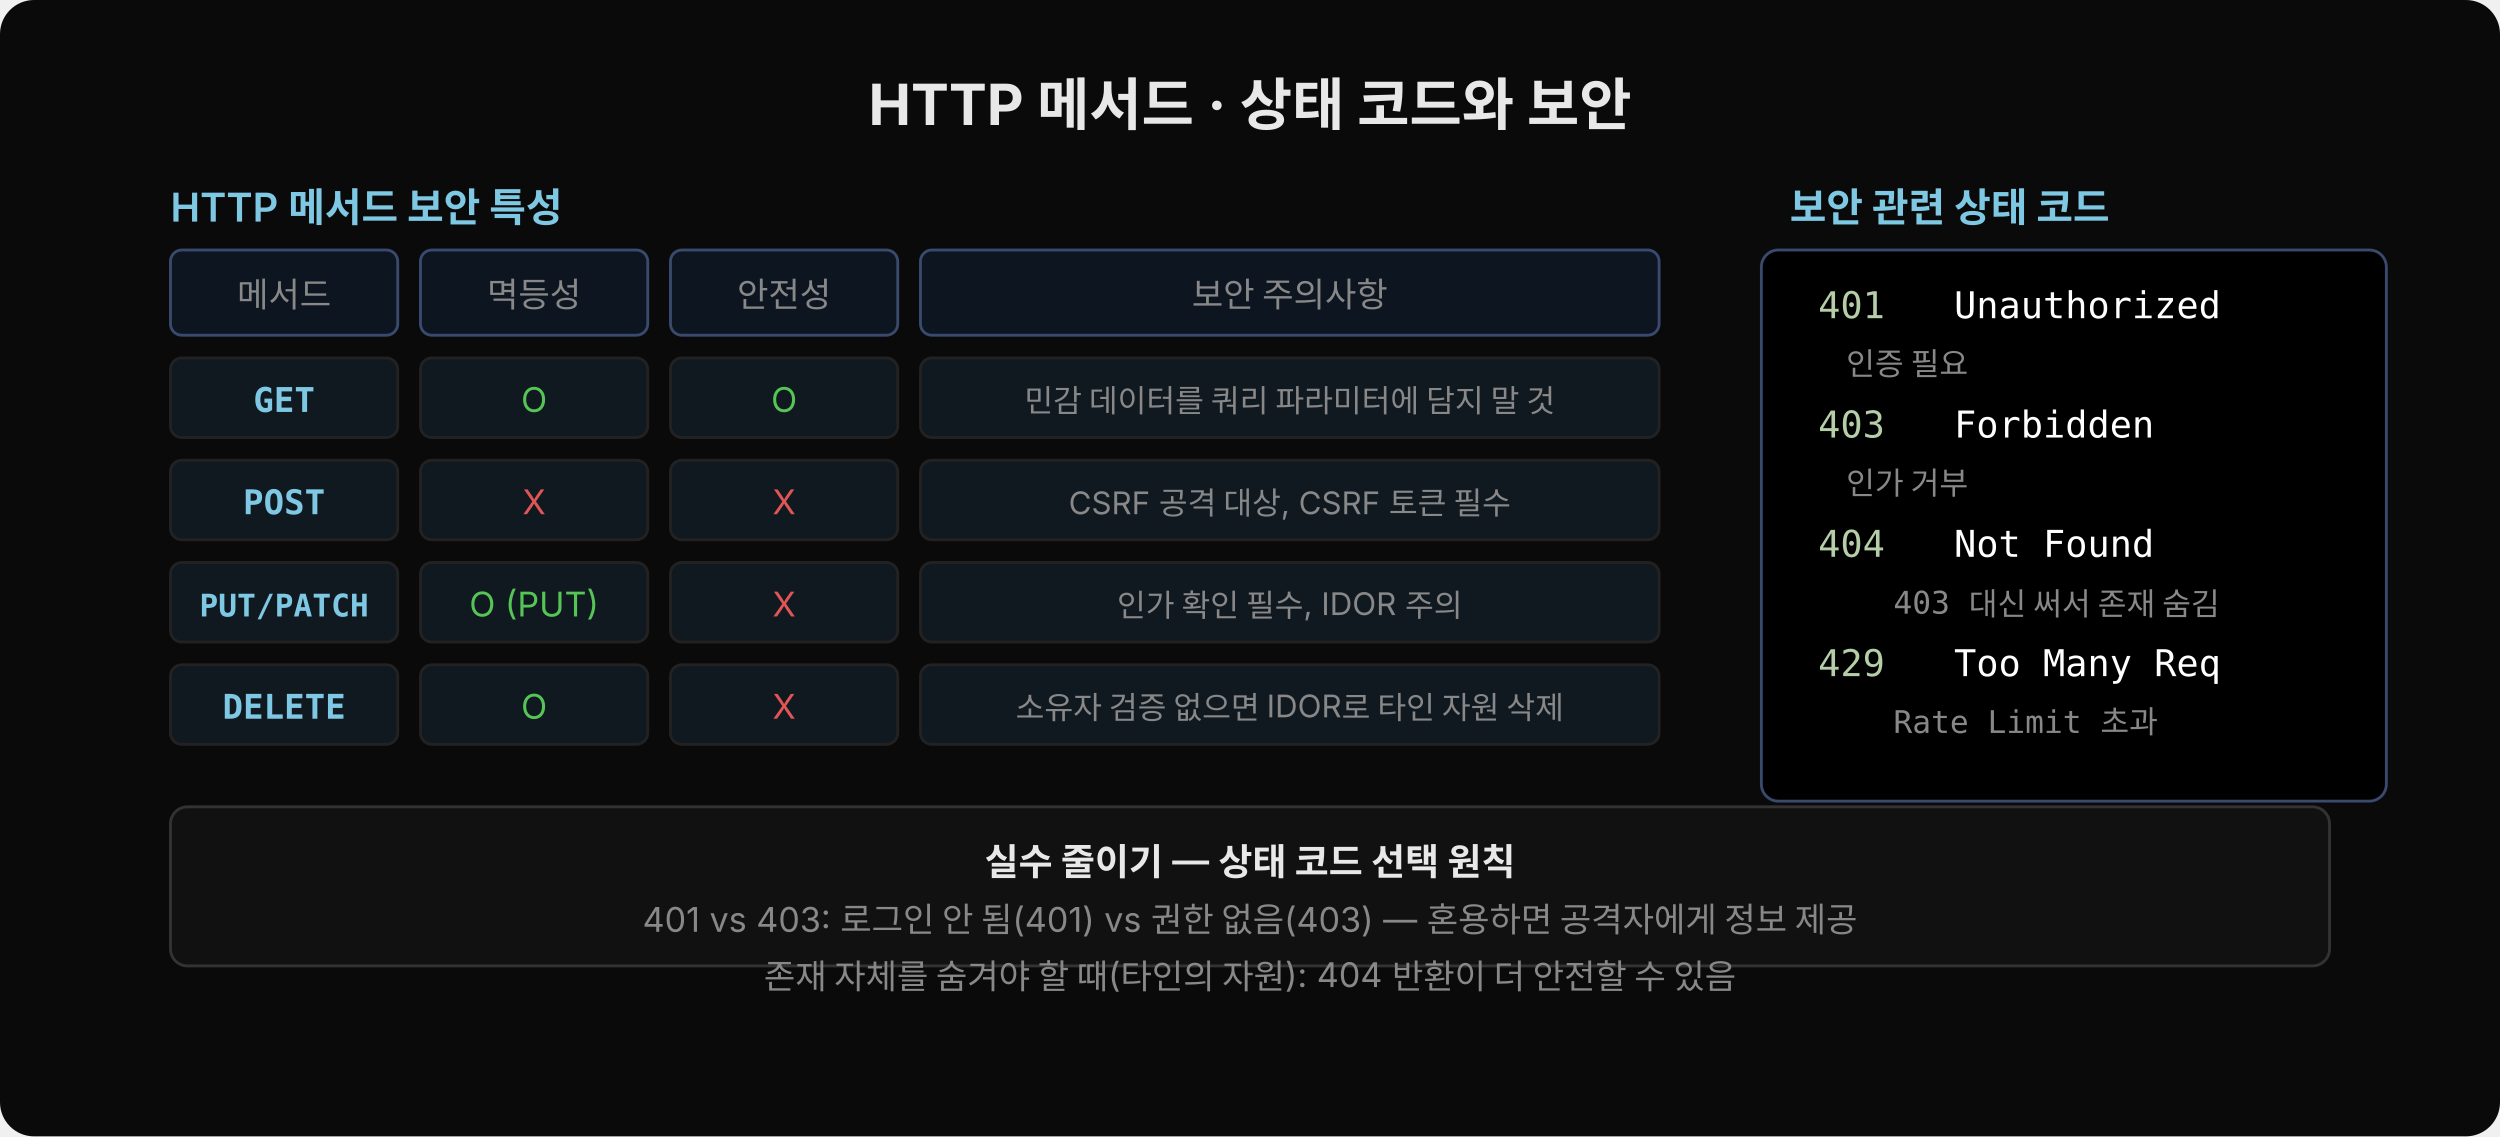
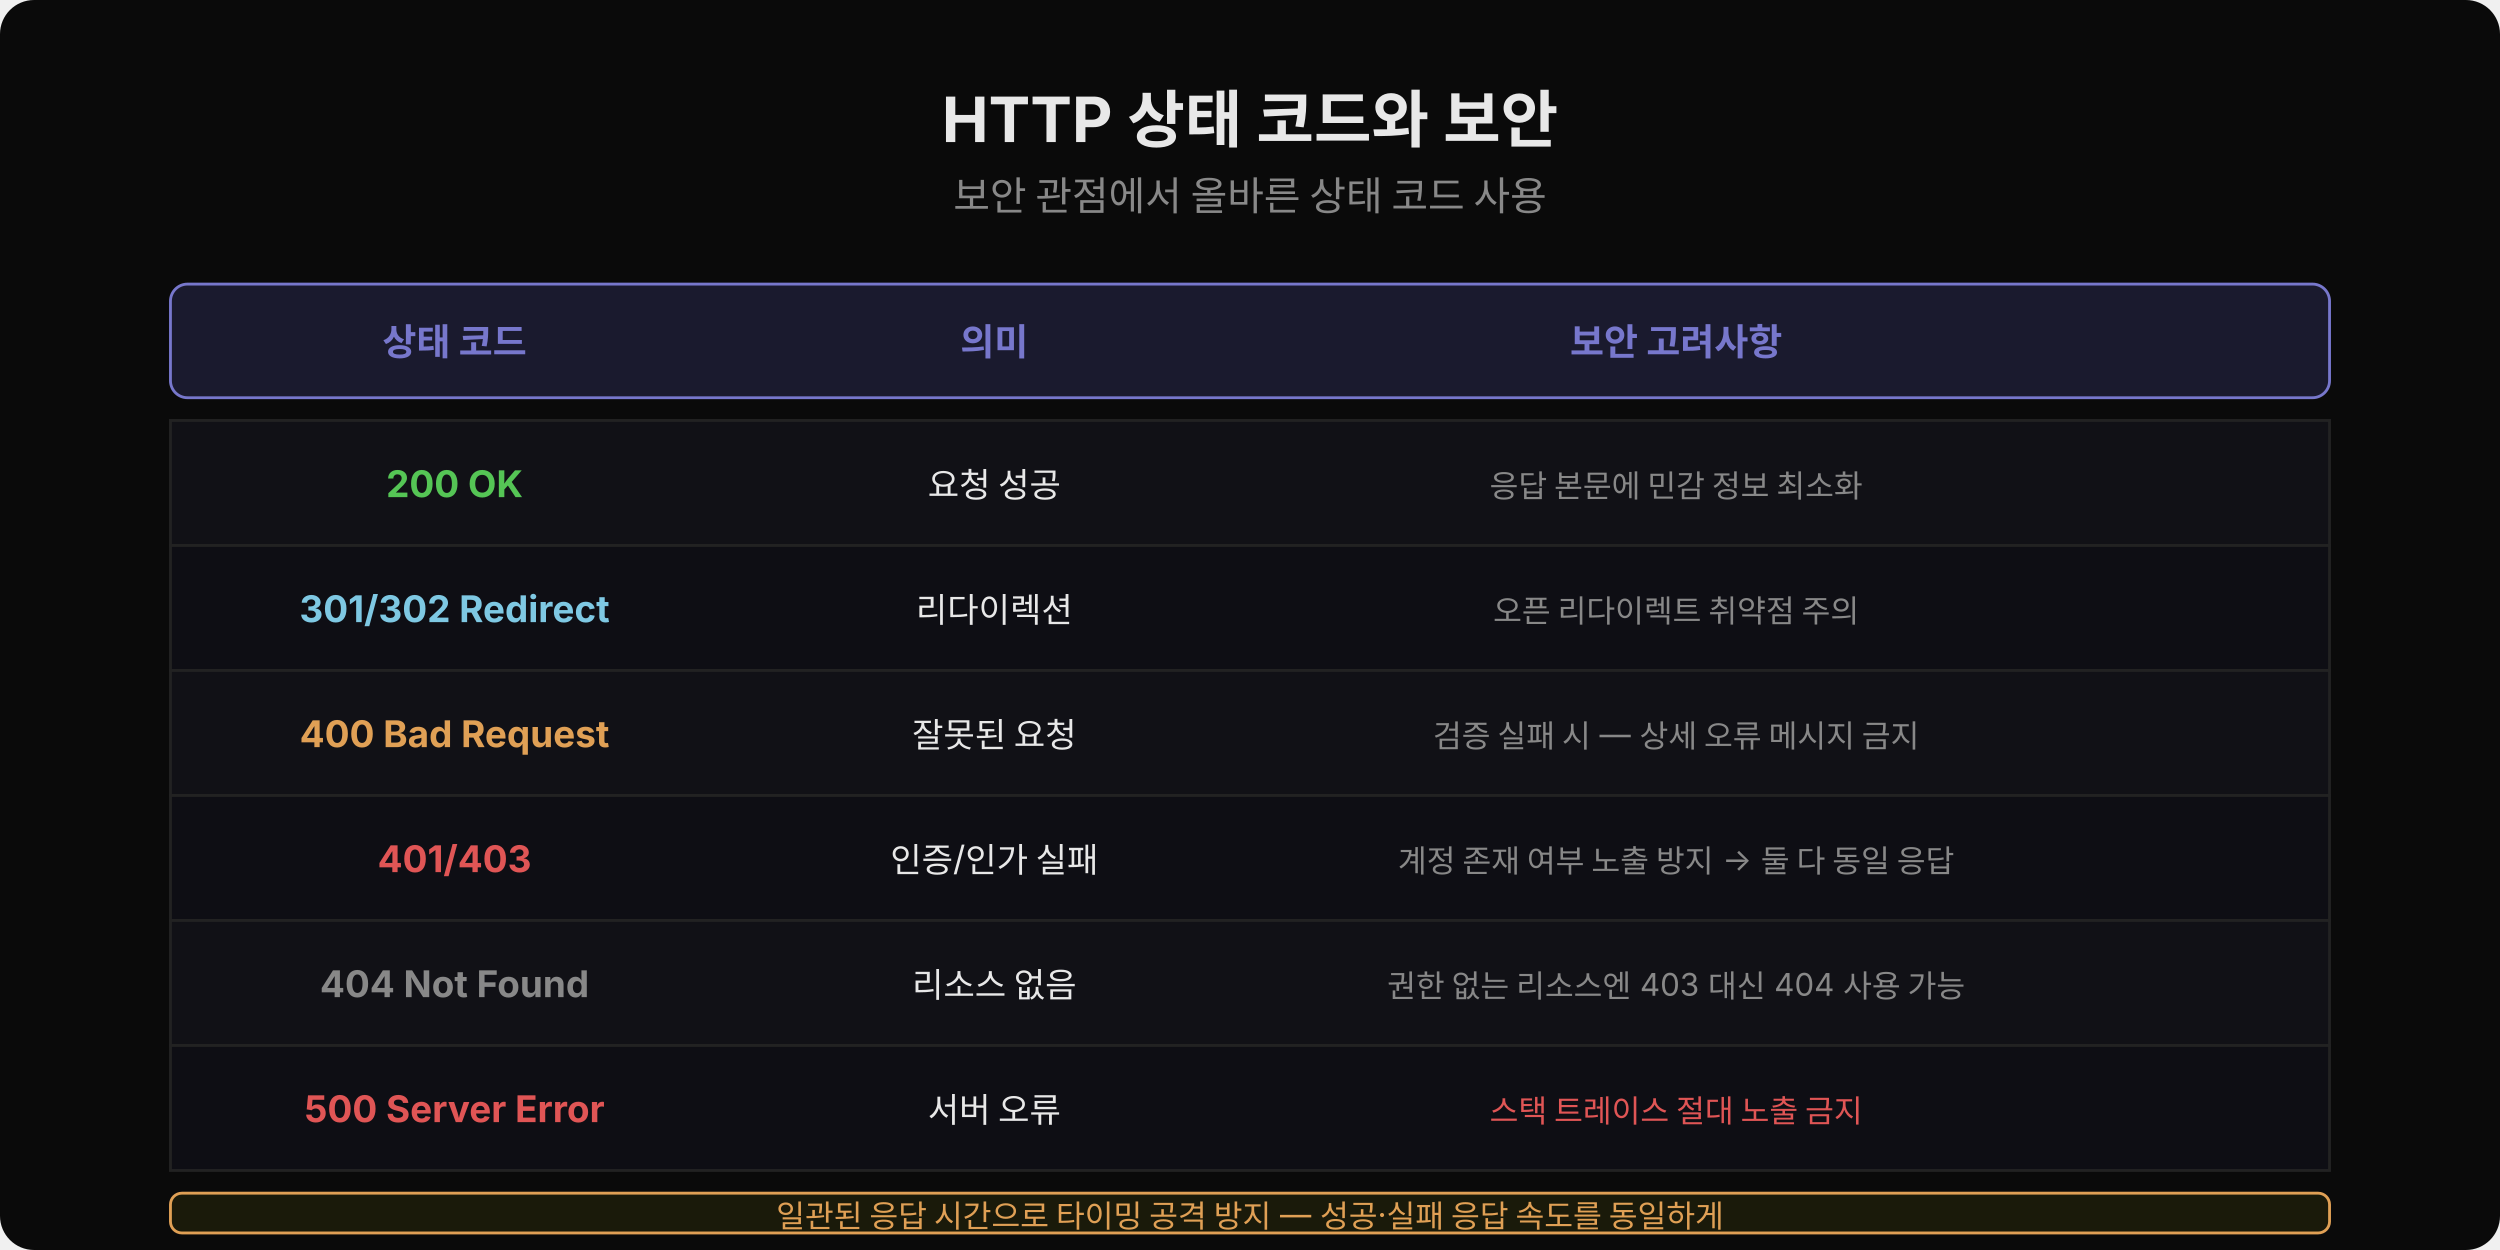
- <svg xmlns="http://www.w3.org/2000/svg" width="880" height="400" viewBox="0 0 880 400">
-   <rect width="880" height="400" fill="#0a0a0a" rx="12" />
-   <text x="440" y="44" text-anchor="middle" font-family="'Wanted Sans Variable','Wanted Sans',-apple-system,sans-serif" font-size="20" font-weight="700" fill="#e8e8e8">HTTP 메서드 · 상태 코드와 보안</text>
-   <text x="60" y="78" font-family="'Wanted Sans Variable','Wanted Sans',-apple-system,sans-serif" font-size="14" font-weight="600" fill="#7ec8e3">HTTP 메서드 보안 특성</text>
-   <rect x="60" y="88" width="80" height="30" rx="4" fill="#0d1520" stroke="#3a4a6e" stroke-width="1" />
-   <text x="100" y="108" text-anchor="middle" font-family="'Wanted Sans Variable','Wanted Sans',-apple-system,sans-serif" font-size="12" fill="#888">메서드</text>
-   <rect x="148" y="88" width="80" height="30" rx="4" fill="#0d1520" stroke="#3a4a6e" stroke-width="1" />
-   <text x="188" y="108" text-anchor="middle" font-family="'Wanted Sans Variable','Wanted Sans',-apple-system,sans-serif" font-size="12" fill="#888">멱등성</text>
-   <rect x="236" y="88" width="80" height="30" rx="4" fill="#0d1520" stroke="#3a4a6e" stroke-width="1" />
-   <text x="276" y="108" text-anchor="middle" font-family="'Wanted Sans Variable','Wanted Sans',-apple-system,sans-serif" font-size="12" fill="#888">안전성</text>
-   <rect x="324" y="88" width="260" height="30" rx="4" fill="#0d1520" stroke="#3a4a6e" stroke-width="1" />
-   <text x="454" y="108" text-anchor="middle" font-family="'Wanted Sans Variable','Wanted Sans',-apple-system,sans-serif" font-size="12" fill="#888">보안 주의사항</text>
-   <rect x="60" y="126" width="80" height="28" rx="4" fill="#101820" stroke="#222" stroke-width="1" />
-   <text x="100" y="145" text-anchor="middle" font-family="'JetBrains Mono','Menlo','Consolas',monospace" font-size="12" fill="#7ec8e3" font-weight="600">GET</text>
-   <rect x="148" y="126" width="80" height="28" rx="4" fill="#101820" stroke="#222" stroke-width="1" />
-   <text x="188" y="145" text-anchor="middle" font-family="'Wanted Sans Variable','Wanted Sans',-apple-system,sans-serif" font-size="12" fill="#55c555">O</text>
-   <rect x="236" y="126" width="80" height="28" rx="4" fill="#101820" stroke="#222" stroke-width="1" />
-   <text x="276" y="145" text-anchor="middle" font-family="'Wanted Sans Variable','Wanted Sans',-apple-system,sans-serif" font-size="12" fill="#55c555">O</text>
-   <rect x="324" y="126" width="260" height="28" rx="4" fill="#101820" stroke="#222" stroke-width="1" />
-   <text x="454" y="145" text-anchor="middle" font-family="'Wanted Sans Variable','Wanted Sans',-apple-system,sans-serif" font-size="11" fill="#888">민감 데이터를 쿼리 파라미터에 담지 말 것</text>
-   <rect x="60" y="162" width="80" height="28" rx="4" fill="#101820" stroke="#222" stroke-width="1" />
-   <text x="100" y="181" text-anchor="middle" font-family="'JetBrains Mono','Menlo','Consolas',monospace" font-size="12" fill="#7ec8e3" font-weight="600">POST</text>
-   <rect x="148" y="162" width="80" height="28" rx="4" fill="#101820" stroke="#222" stroke-width="1" />
-   <text x="188" y="181" text-anchor="middle" font-family="'Wanted Sans Variable','Wanted Sans',-apple-system,sans-serif" font-size="12" fill="#e05555">X</text>
-   <rect x="236" y="162" width="80" height="28" rx="4" fill="#101820" stroke="#222" stroke-width="1" />
-   <text x="276" y="181" text-anchor="middle" font-family="'Wanted Sans Variable','Wanted Sans',-apple-system,sans-serif" font-size="12" fill="#e05555">X</text>
-   <rect x="324" y="162" width="260" height="28" rx="4" fill="#101820" stroke="#222" stroke-width="1" />
-   <text x="454" y="181" text-anchor="middle" font-family="'Wanted Sans Variable','Wanted Sans',-apple-system,sans-serif" font-size="11" fill="#888">CSRF 공격 대상, CSRF 토큰 필수</text>
-   <rect x="60" y="198" width="80" height="28" rx="4" fill="#101820" stroke="#222" stroke-width="1" />
-   <text x="100" y="217" text-anchor="middle" font-family="'JetBrains Mono','Menlo','Consolas',monospace" font-size="11" fill="#7ec8e3" font-weight="600">PUT/PATCH</text>
-   <rect x="148" y="198" width="80" height="28" rx="4" fill="#101820" stroke="#222" stroke-width="1" />
-   <text x="188" y="217" text-anchor="middle" font-family="'Wanted Sans Variable','Wanted Sans',-apple-system,sans-serif" font-size="12" fill="#55c555">O (PUT)</text>
-   <rect x="236" y="198" width="80" height="28" rx="4" fill="#101820" stroke="#222" stroke-width="1" />
-   <text x="276" y="217" text-anchor="middle" font-family="'Wanted Sans Variable','Wanted Sans',-apple-system,sans-serif" font-size="12" fill="#e05555">X</text>
-   <rect x="324" y="198" width="260" height="28" rx="4" fill="#101820" stroke="#222" stroke-width="1" />
-   <text x="454" y="217" text-anchor="middle" font-family="'Wanted Sans Variable','Wanted Sans',-apple-system,sans-serif" font-size="11" fill="#888">인가 확인 필수, IDOR 주의</text>
-   <rect x="60" y="234" width="80" height="28" rx="4" fill="#101820" stroke="#222" stroke-width="1" />
-   <text x="100" y="253" text-anchor="middle" font-family="'JetBrains Mono','Menlo','Consolas',monospace" font-size="12" fill="#7ec8e3" font-weight="600">DELETE</text>
-   <rect x="148" y="234" width="80" height="28" rx="4" fill="#101820" stroke="#222" stroke-width="1" />
-   <text x="188" y="253" text-anchor="middle" font-family="'Wanted Sans Variable','Wanted Sans',-apple-system,sans-serif" font-size="12" fill="#55c555">O</text>
-   <rect x="236" y="234" width="80" height="28" rx="4" fill="#101820" stroke="#222" stroke-width="1" />
-   <text x="276" y="253" text-anchor="middle" font-family="'Wanted Sans Variable','Wanted Sans',-apple-system,sans-serif" font-size="12" fill="#e05555">X</text>
-   <rect x="324" y="234" width="260" height="28" rx="4" fill="#101820" stroke="#222" stroke-width="1" />
-   <text x="454" y="253" text-anchor="middle" font-family="'Wanted Sans Variable','Wanted Sans',-apple-system,sans-serif" font-size="11" fill="#888">소유자 검증 없으면 IDOR로 타인 자원 삭제</text>
-   <text x="630" y="78" font-family="'Wanted Sans Variable','Wanted Sans',-apple-system,sans-serif" font-size="14" font-weight="600" fill="#7ec8e3">보안 관련 상태 코드</text>
-   <rect x="620" y="88" width="220" height="194" rx="6" fill="#000000" stroke="#3a4a6e" stroke-width="1" />
-   <text x="640" y="112" font-family="'JetBrains Mono','Menlo','Consolas',monospace" font-size="13" fill="#b5cea8" xml:space="preserve">401</text>
-   <text x="680" y="112" font-family="'JetBrains Mono','Menlo','Consolas',monospace" font-size="13" fill="#ffffff" xml:space="preserve"> Unauthorized</text>
-   <text x="640" y="132" font-family="'JetBrains Mono','Menlo','Consolas',monospace" font-size="11" fill="#888" xml:space="preserve">    인증 필요</text>
-   <text x="640" y="154" font-family="'JetBrains Mono','Menlo','Consolas',monospace" font-size="13" fill="#b5cea8" xml:space="preserve">403</text>
-   <text x="680" y="154" font-family="'JetBrains Mono','Menlo','Consolas',monospace" font-size="13" fill="#ffffff" xml:space="preserve"> Forbidden</text>
-   <text x="640" y="174" font-family="'JetBrains Mono','Menlo','Consolas',monospace" font-size="11" fill="#888" xml:space="preserve">    인가 거부</text>
-   <text x="640" y="196" font-family="'JetBrains Mono','Menlo','Consolas',monospace" font-size="13" fill="#b5cea8" xml:space="preserve">404</text>
-   <text x="680" y="196" font-family="'JetBrains Mono','Menlo','Consolas',monospace" font-size="13" fill="#ffffff" xml:space="preserve"> Not Found</text>
-   <text x="640" y="216" font-family="'JetBrains Mono','Menlo','Consolas',monospace" font-size="11" fill="#888" xml:space="preserve">    403 대신 써서 존재 숨김</text>
-   <text x="640" y="238" font-family="'JetBrains Mono','Menlo','Consolas',monospace" font-size="13" fill="#b5cea8" xml:space="preserve">429</text>
-   <text x="680" y="238" font-family="'JetBrains Mono','Menlo','Consolas',monospace" font-size="13" fill="#ffffff" xml:space="preserve"> Too Many Req</text>
-   <text x="640" y="258" font-family="'JetBrains Mono','Menlo','Consolas',monospace" font-size="11" fill="#888" xml:space="preserve">    Rate Limit 초과</text>
-   <rect x="60" y="284" width="760" height="56" rx="6" fill="#111" stroke="#333" stroke-width="1" />
-   <text x="440" y="308" text-anchor="middle" font-family="'Wanted Sans Variable','Wanted Sans',-apple-system,sans-serif" font-size="13" font-weight="600" fill="#e8e8e8">실수 줄이기 — 상태 코드 선택 원칙</text>
-   <text x="440" y="328" text-anchor="middle" font-family="'Wanted Sans Variable','Wanted Sans',-apple-system,sans-serif" font-size="12" fill="#888">401 vs 403: 로그인 안 됨(401) vs 권한 없음(403) — 혼용하면 공격자에게 정보 제공</text>
-   <text x="440" y="348" text-anchor="middle" font-family="'Wanted Sans Variable','Wanted Sans',-apple-system,sans-serif" font-size="12" fill="#888">존재 자체를 숨겨야 할 때(타인의 자원): 404 반환이 더 안전할 수 있음</text>
+ <svg xmlns="http://www.w3.org/2000/svg" width="880" height="440" viewBox="0 0 880 440">
+   <rect width="880" height="440" fill="#0a0a0a" rx="12" />
+   <text x="440" y="50" font-family="'Wanted Sans Variable','Wanted Sans',-apple-system,sans-serif" font-size="22" font-weight="700" fill="#e8e8e8" text-anchor="middle">HTTP 상태 코드와 보안</text>
+   <text x="440" y="74" font-family="'Wanted Sans Variable','Wanted Sans',-apple-system,sans-serif" font-size="14" fill="#888" text-anchor="middle">보안 관점에서 올바른 상태 코드 사용</text>
+   <rect x="60" y="100" width="760" height="40" rx="6" fill="#1a1a2e" stroke="#7777cc" stroke-width="1" />
+   <text x="160" y="125" font-family="'Wanted Sans Variable','Wanted Sans',-apple-system,sans-serif" font-size="13" font-weight="700" fill="#7777cc" text-anchor="middle">상태 코드</text>
+   <text x="350" y="125" font-family="'Wanted Sans Variable','Wanted Sans',-apple-system,sans-serif" font-size="13" font-weight="700" fill="#7777cc" text-anchor="middle">의미</text>
+   <text x="590" y="125" font-family="'Wanted Sans Variable','Wanted Sans',-apple-system,sans-serif" font-size="13" font-weight="700" fill="#7777cc" text-anchor="middle">보안 고려사항</text>
+   <rect x="60" y="148" width="760" height="44" rx="0" fill="#111116" stroke="#222" stroke-width="1" />
+   <text x="160" y="175" font-family="'Wanted Sans Variable','Wanted Sans',-apple-system,sans-serif" font-size="13" font-weight="700" fill="#55c555" text-anchor="middle">200 OK</text>
+   <text x="350" y="175" font-family="'Wanted Sans Variable','Wanted Sans',-apple-system,sans-serif" font-size="12" fill="#e8e8e8" text-anchor="middle">요청 성공</text>
+   <text x="590" y="175" font-family="'Wanted Sans Variable','Wanted Sans',-apple-system,sans-serif" font-size="11" fill="#888" text-anchor="middle">응답 본문에 민감 정보 최소화</text>
+   <rect x="60" y="192" width="760" height="44" rx="0" fill="#0e0e14" stroke="#222" stroke-width="1" />
+   <text x="160" y="219" font-family="'Wanted Sans Variable','Wanted Sans',-apple-system,sans-serif" font-size="13" font-weight="700" fill="#7ec8e3" text-anchor="middle">301/302 Redirect</text>
+   <text x="350" y="219" font-family="'Wanted Sans Variable','Wanted Sans',-apple-system,sans-serif" font-size="12" fill="#e8e8e8" text-anchor="middle">리다이렉션</text>
+   <text x="590" y="219" font-family="'Wanted Sans Variable','Wanted Sans',-apple-system,sans-serif" font-size="11" fill="#888" text-anchor="middle">오픈 리다이렉트 취약점 주의</text>
+   <rect x="60" y="236" width="760" height="44" rx="0" fill="#111116" stroke="#222" stroke-width="1" />
+   <text x="160" y="263" font-family="'Wanted Sans Variable','Wanted Sans',-apple-system,sans-serif" font-size="13" font-weight="700" fill="#e0a055" text-anchor="middle">400 Bad Request</text>
+   <text x="350" y="263" font-family="'Wanted Sans Variable','Wanted Sans',-apple-system,sans-serif" font-size="12" fill="#e8e8e8" text-anchor="middle">잘못된 요청</text>
+   <text x="590" y="263" font-family="'Wanted Sans Variable','Wanted Sans',-apple-system,sans-serif" font-size="11" fill="#888" text-anchor="middle">검증 실패 시 — 상세 오류 메시지 금지</text>
+   <rect x="60" y="280" width="760" height="44" rx="0" fill="#0e0e14" stroke="#222" stroke-width="1" />
+   <text x="160" y="307" font-family="'Wanted Sans Variable','Wanted Sans',-apple-system,sans-serif" font-size="13" font-weight="700" fill="#e05555" text-anchor="middle">401/403</text>
+   <text x="350" y="307" font-family="'Wanted Sans Variable','Wanted Sans',-apple-system,sans-serif" font-size="12" fill="#e8e8e8" text-anchor="middle">인증/인가 실패</text>
+   <text x="590" y="307" font-family="'Wanted Sans Variable','Wanted Sans',-apple-system,sans-serif" font-size="11" fill="#888" text-anchor="middle">계정 존재 여부 노출 방지 → 둘 다 동일 응답</text>
+   <rect x="60" y="324" width="760" height="44" rx="0" fill="#111116" stroke="#222" stroke-width="1" />
+   <text x="160" y="351" font-family="'Wanted Sans Variable','Wanted Sans',-apple-system,sans-serif" font-size="13" font-weight="700" fill="#888" text-anchor="middle">404 Not Found</text>
+   <text x="350" y="351" font-family="'Wanted Sans Variable','Wanted Sans',-apple-system,sans-serif" font-size="12" fill="#e8e8e8" text-anchor="middle">리소스 없음</text>
+   <text x="590" y="351" font-family="'Wanted Sans Variable','Wanted Sans',-apple-system,sans-serif" font-size="11" fill="#888" text-anchor="middle">권한 없는 리소스엔 403 대신 404 사용 가능</text>
+   <rect x="60" y="368" width="760" height="44" rx="0" fill="#0e0e14" stroke="#222" stroke-width="1" />
+   <text x="160" y="395" font-family="'Wanted Sans Variable','Wanted Sans',-apple-system,sans-serif" font-size="13" font-weight="700" fill="#e05555" text-anchor="middle">500 Server Error</text>
+   <text x="350" y="395" font-family="'Wanted Sans Variable','Wanted Sans',-apple-system,sans-serif" font-size="12" fill="#e8e8e8" text-anchor="middle">서버 오류</text>
+   <text x="590" y="395" font-family="'Wanted Sans Variable','Wanted Sans',-apple-system,sans-serif" font-size="11" fill="#e05555" text-anchor="middle">스택 트레이스 절대 노출 금지</text>
+   <rect x="60" y="420" width="760" height="14" rx="4" fill="#1a1a0a" stroke="#e0a055" stroke-width="1" />
+   <text x="440" y="432" font-family="'Wanted Sans Variable','Wanted Sans',-apple-system,sans-serif" font-size="11" fill="#e0a055" text-anchor="middle">일관된 응답 시간으로 타이밍 공격 방지 — 성공·실패 응답 속도를 동일하게</text>
</svg>
